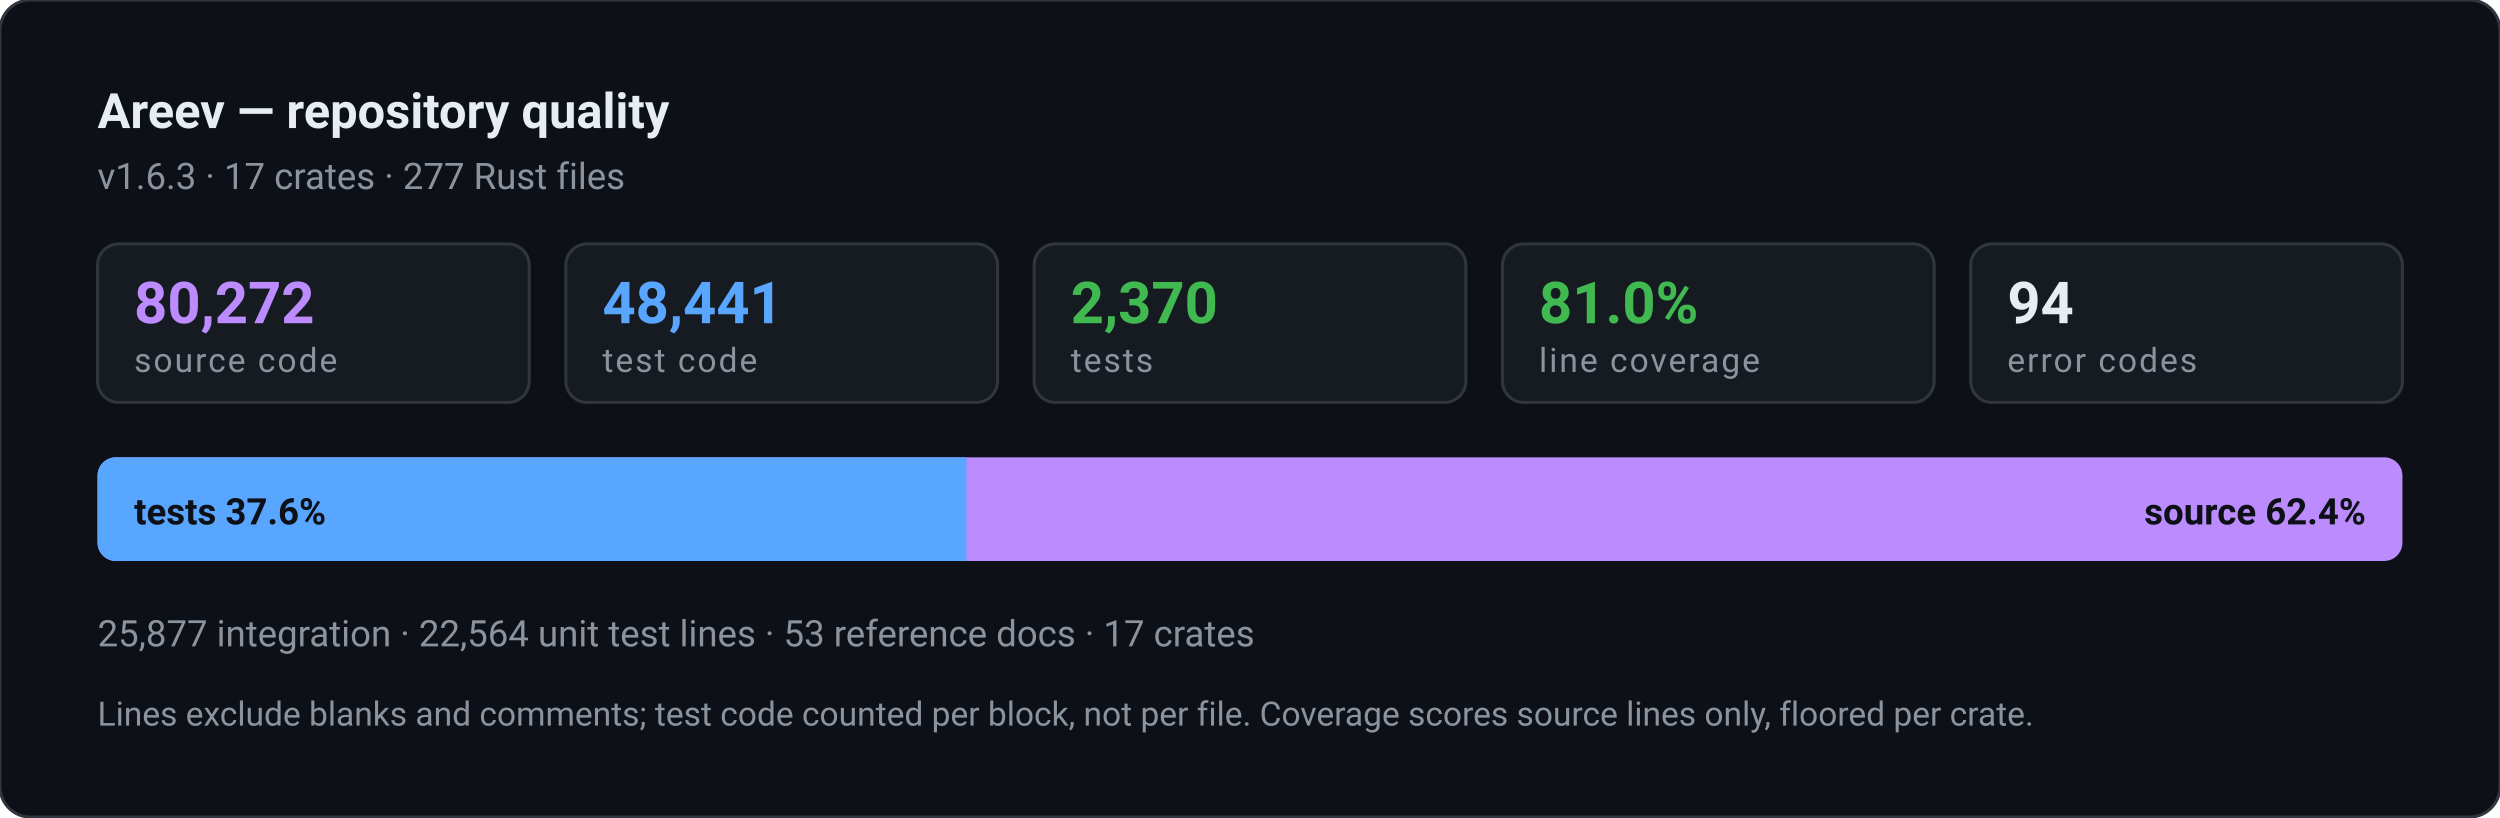
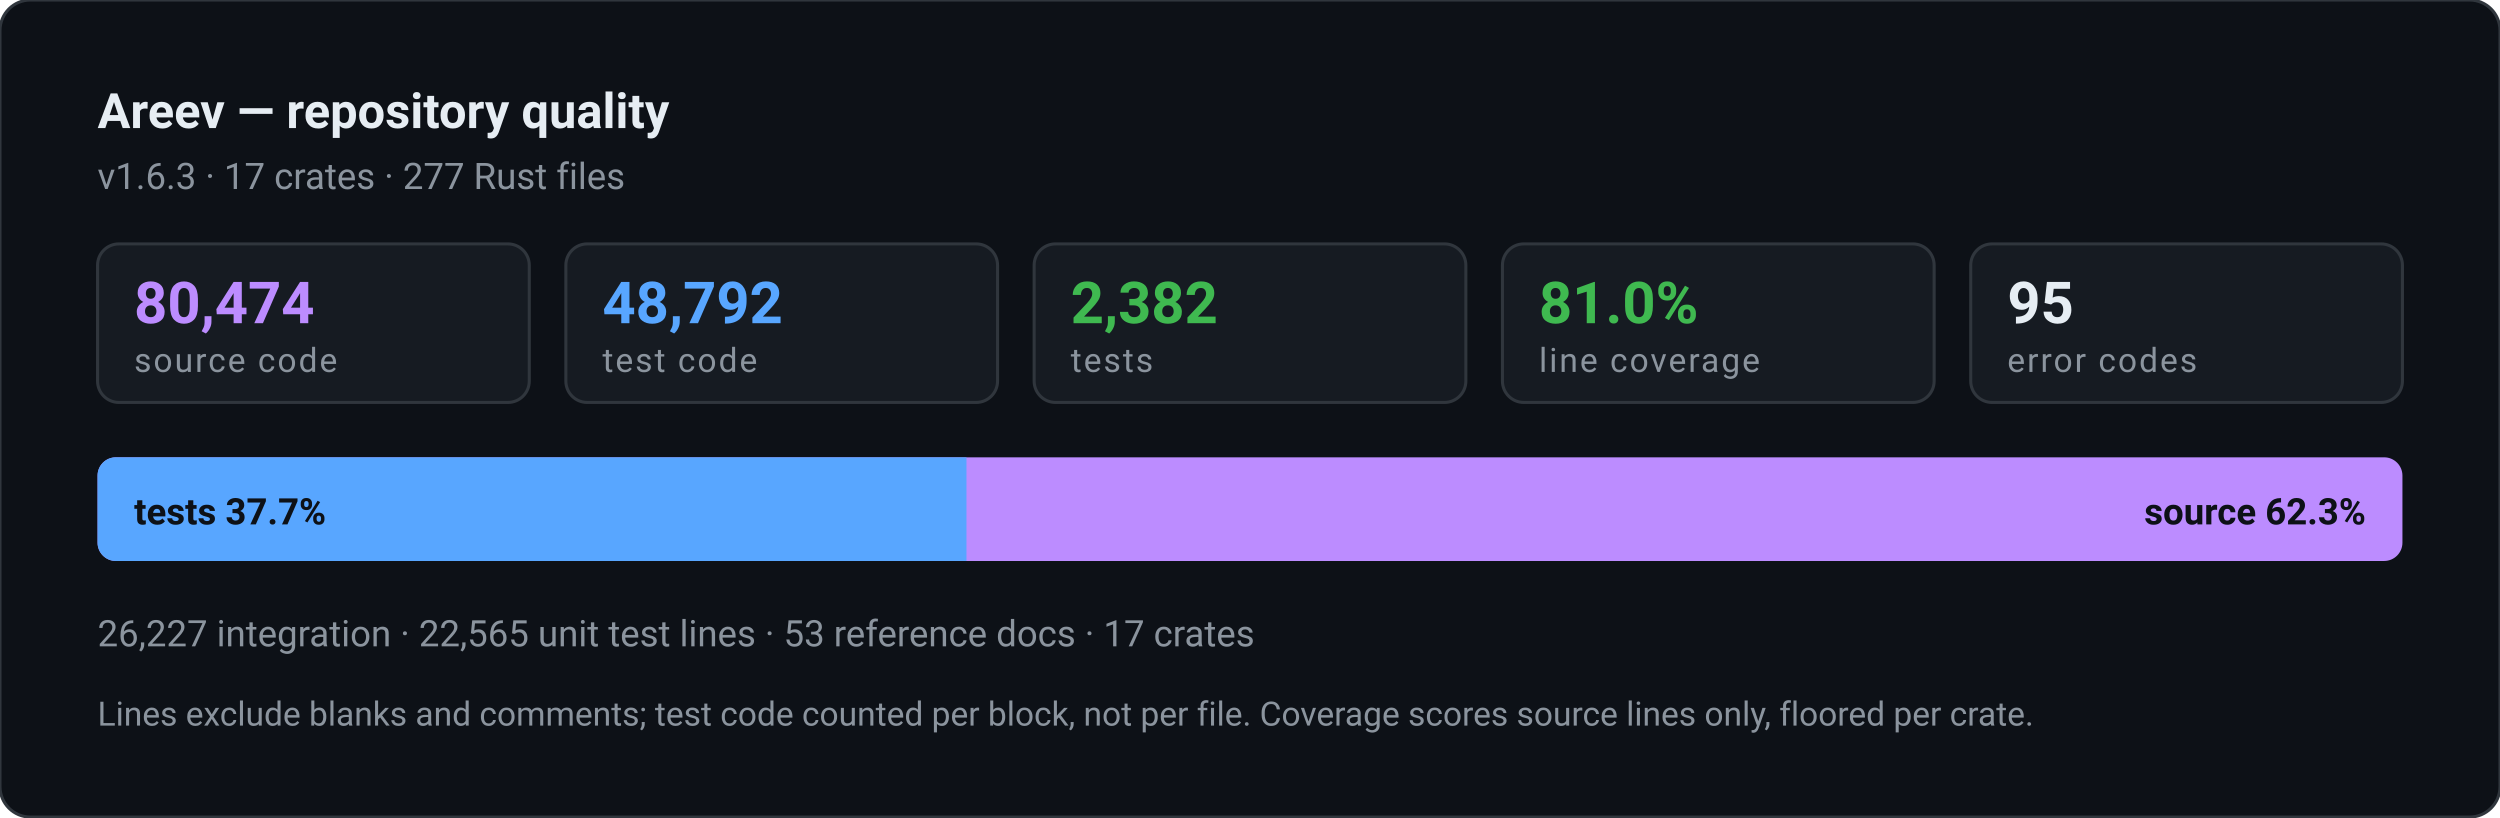
- <svg xmlns="http://www.w3.org/2000/svg" width="820" height="268" viewBox="0 0 820 268" role="img" aria-label="Areev repository quality: 48,441 lines of test code against 80,272 lines of source, 2,370 tests, 81.0% line coverage">
+ <svg xmlns="http://www.w3.org/2000/svg" width="820" height="268" viewBox="0 0 820 268" role="img" aria-label="Areev repository quality: 48,792 lines of test code against 80,474 lines of source, 2,382 tests, 81.0% line coverage">
  <style>text{font-family:ui-sans-serif,-apple-system,"Segoe UI",Roboto,Helvetica,Arial,sans-serif}.n{font-weight:700;font-variant-numeric:tabular-nums}.l{font-size:11px;letter-spacing:.06em;text-transform:uppercase}</style>
  <rect width="820" height="268" rx="10" fill="#0d1117" stroke="#30363d" />
  <text x="32" y="42" class="n" font-size="16" fill="#e6edf3">Areev — repository quality</text>
  <text x="32" y="62" font-size="12" fill="#8b949e">v1.6.3 · 17 crates · 277 Rust files</text>
  <rect x="32.0" y="80" width="141.6" height="52" rx="7" fill="#161b22" stroke="#30363d" />
-   <text x="44.0" y="106" class="n" font-size="19" fill="#bc8cff">80,272</text>
+   <text x="44.0" y="106" class="n" font-size="19" fill="#bc8cff">80,474</text>
  <text x="44.0" y="122" class="l" fill="#8b949e">source code</text>
  <rect x="185.6" y="80" width="141.6" height="52" rx="7" fill="#161b22" stroke="#30363d" />
-   <text x="197.6" y="106" class="n" font-size="19" fill="#58a6ff">48,441</text>
+   <text x="197.6" y="106" class="n" font-size="19" fill="#58a6ff">48,792</text>
  <text x="197.6" y="122" class="l" fill="#8b949e">test code</text>
  <rect x="339.2" y="80" width="141.6" height="52" rx="7" fill="#161b22" stroke="#30363d" />
-   <text x="351.2" y="106" class="n" font-size="19" fill="#3fb950">2,370</text>
+   <text x="351.2" y="106" class="n" font-size="19" fill="#3fb950">2,382</text>
  <text x="351.2" y="122" class="l" fill="#8b949e">tests</text>
  <rect x="492.8" y="80" width="141.6" height="52" rx="7" fill="#161b22" stroke="#30363d" />
  <text x="504.8" y="106" class="n" font-size="19" fill="#3fb950">81.0%</text>
  <text x="504.8" y="122" class="l" fill="#8b949e">line coverage</text>
  <rect x="646.4" y="80" width="141.6" height="52" rx="7" fill="#161b22" stroke="#30363d" />
-   <text x="658.4" y="106" class="n" font-size="19" fill="#e6edf3">94</text>
+   <text x="658.4" y="106" class="n" font-size="19" fill="#e6edf3">95</text>
  <text x="658.4" y="122" class="l" fill="#8b949e">error codes</text>
  <rect x="32" y="150" width="756" height="34" rx="6" fill="#bc8cff" />
  <path d="M32 156a6 6 0 0 1 6-6h279v34h-279a6 6 0 0 1-6-6z" fill="#58a6ff" />
-   <text x="44" y="172" class="n" font-size="12" fill="#0d1117">tests 37.6%</text>
-   <text x="776" y="172" class="n" font-size="12" fill="#0d1117" text-anchor="end">source 62.4%</text>
-   <text x="32" y="212" font-size="12" fill="#8b949e">25,877 integration · 22,564 unit test lines · 53 reference docs · 17 crates</text>
+   <text x="44" y="172" class="n" font-size="12" fill="#0d1117">tests 37.7%</text>
+   <text x="776" y="172" class="n" font-size="12" fill="#0d1117" text-anchor="end">source 62.3%</text>
+   <text x="32" y="212" font-size="12" fill="#8b949e">26,227 integration · 22,565 unit test lines · 53 reference docs · 17 crates</text>
  <text x="32" y="238" font-size="11" fill="#8b949e">Lines exclude blanks and comments; test code counted per block, not per file. Coverage scores source lines only, floored per crate.</text>
</svg>
